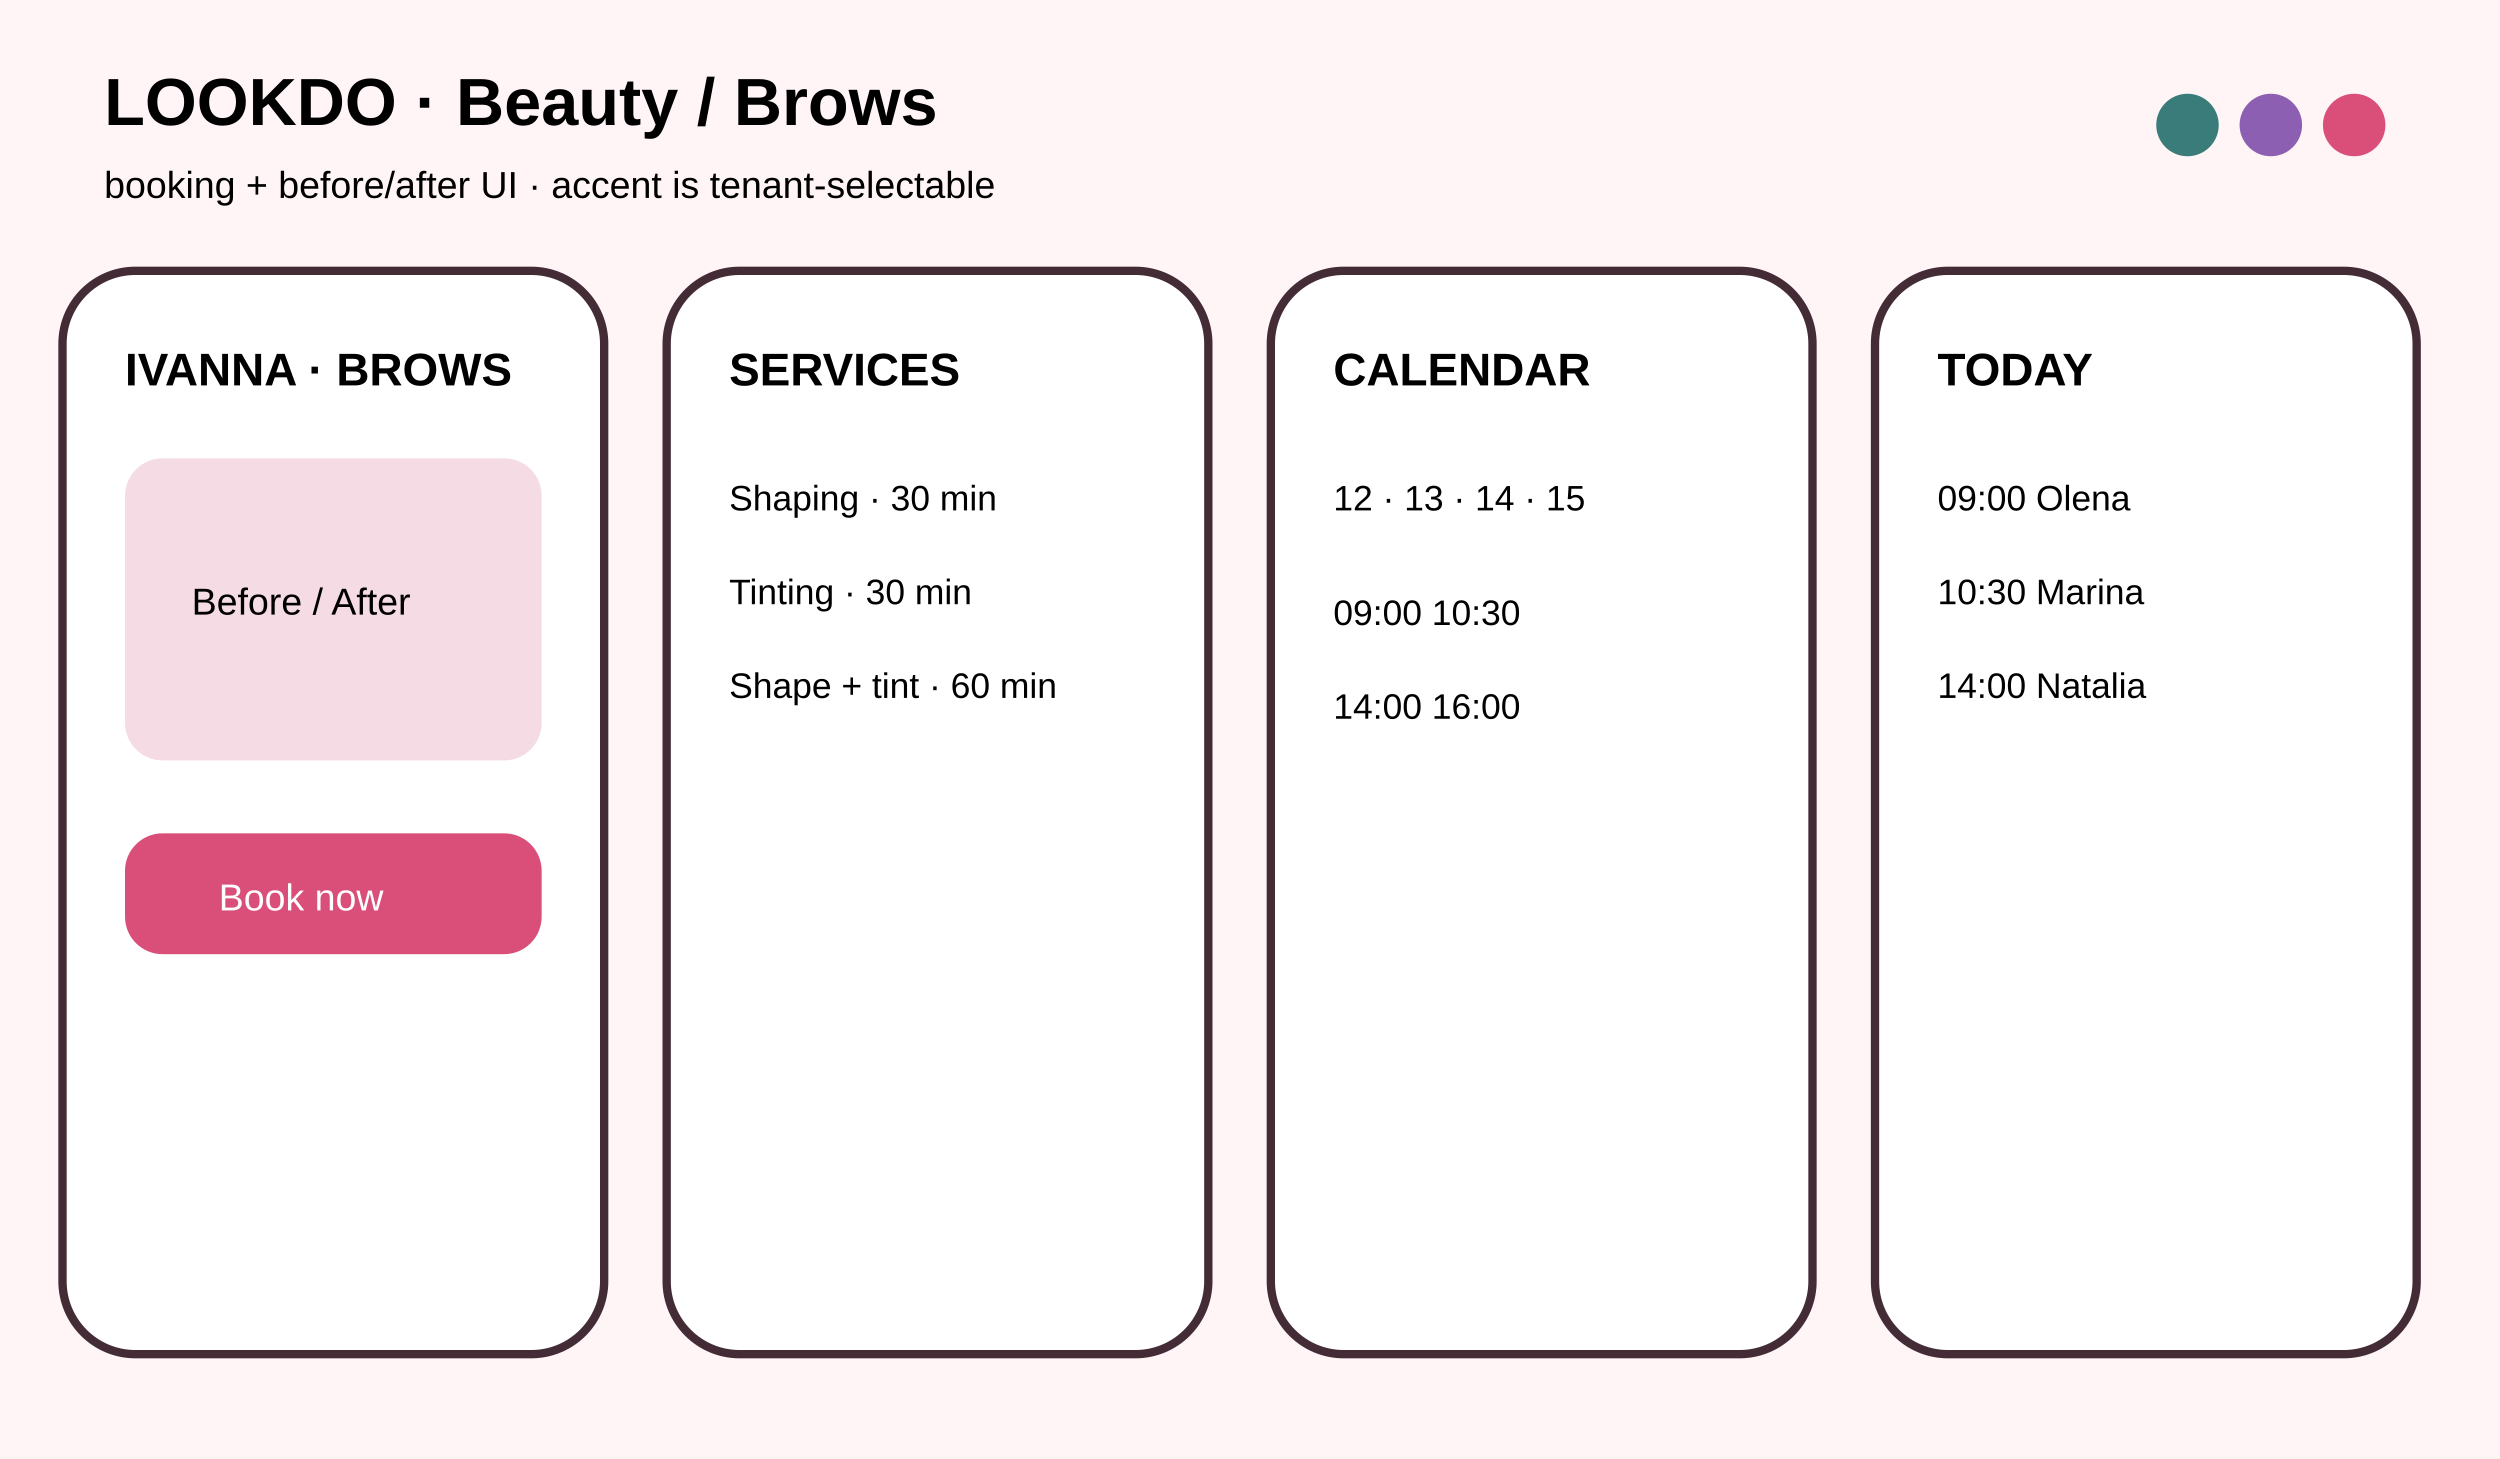
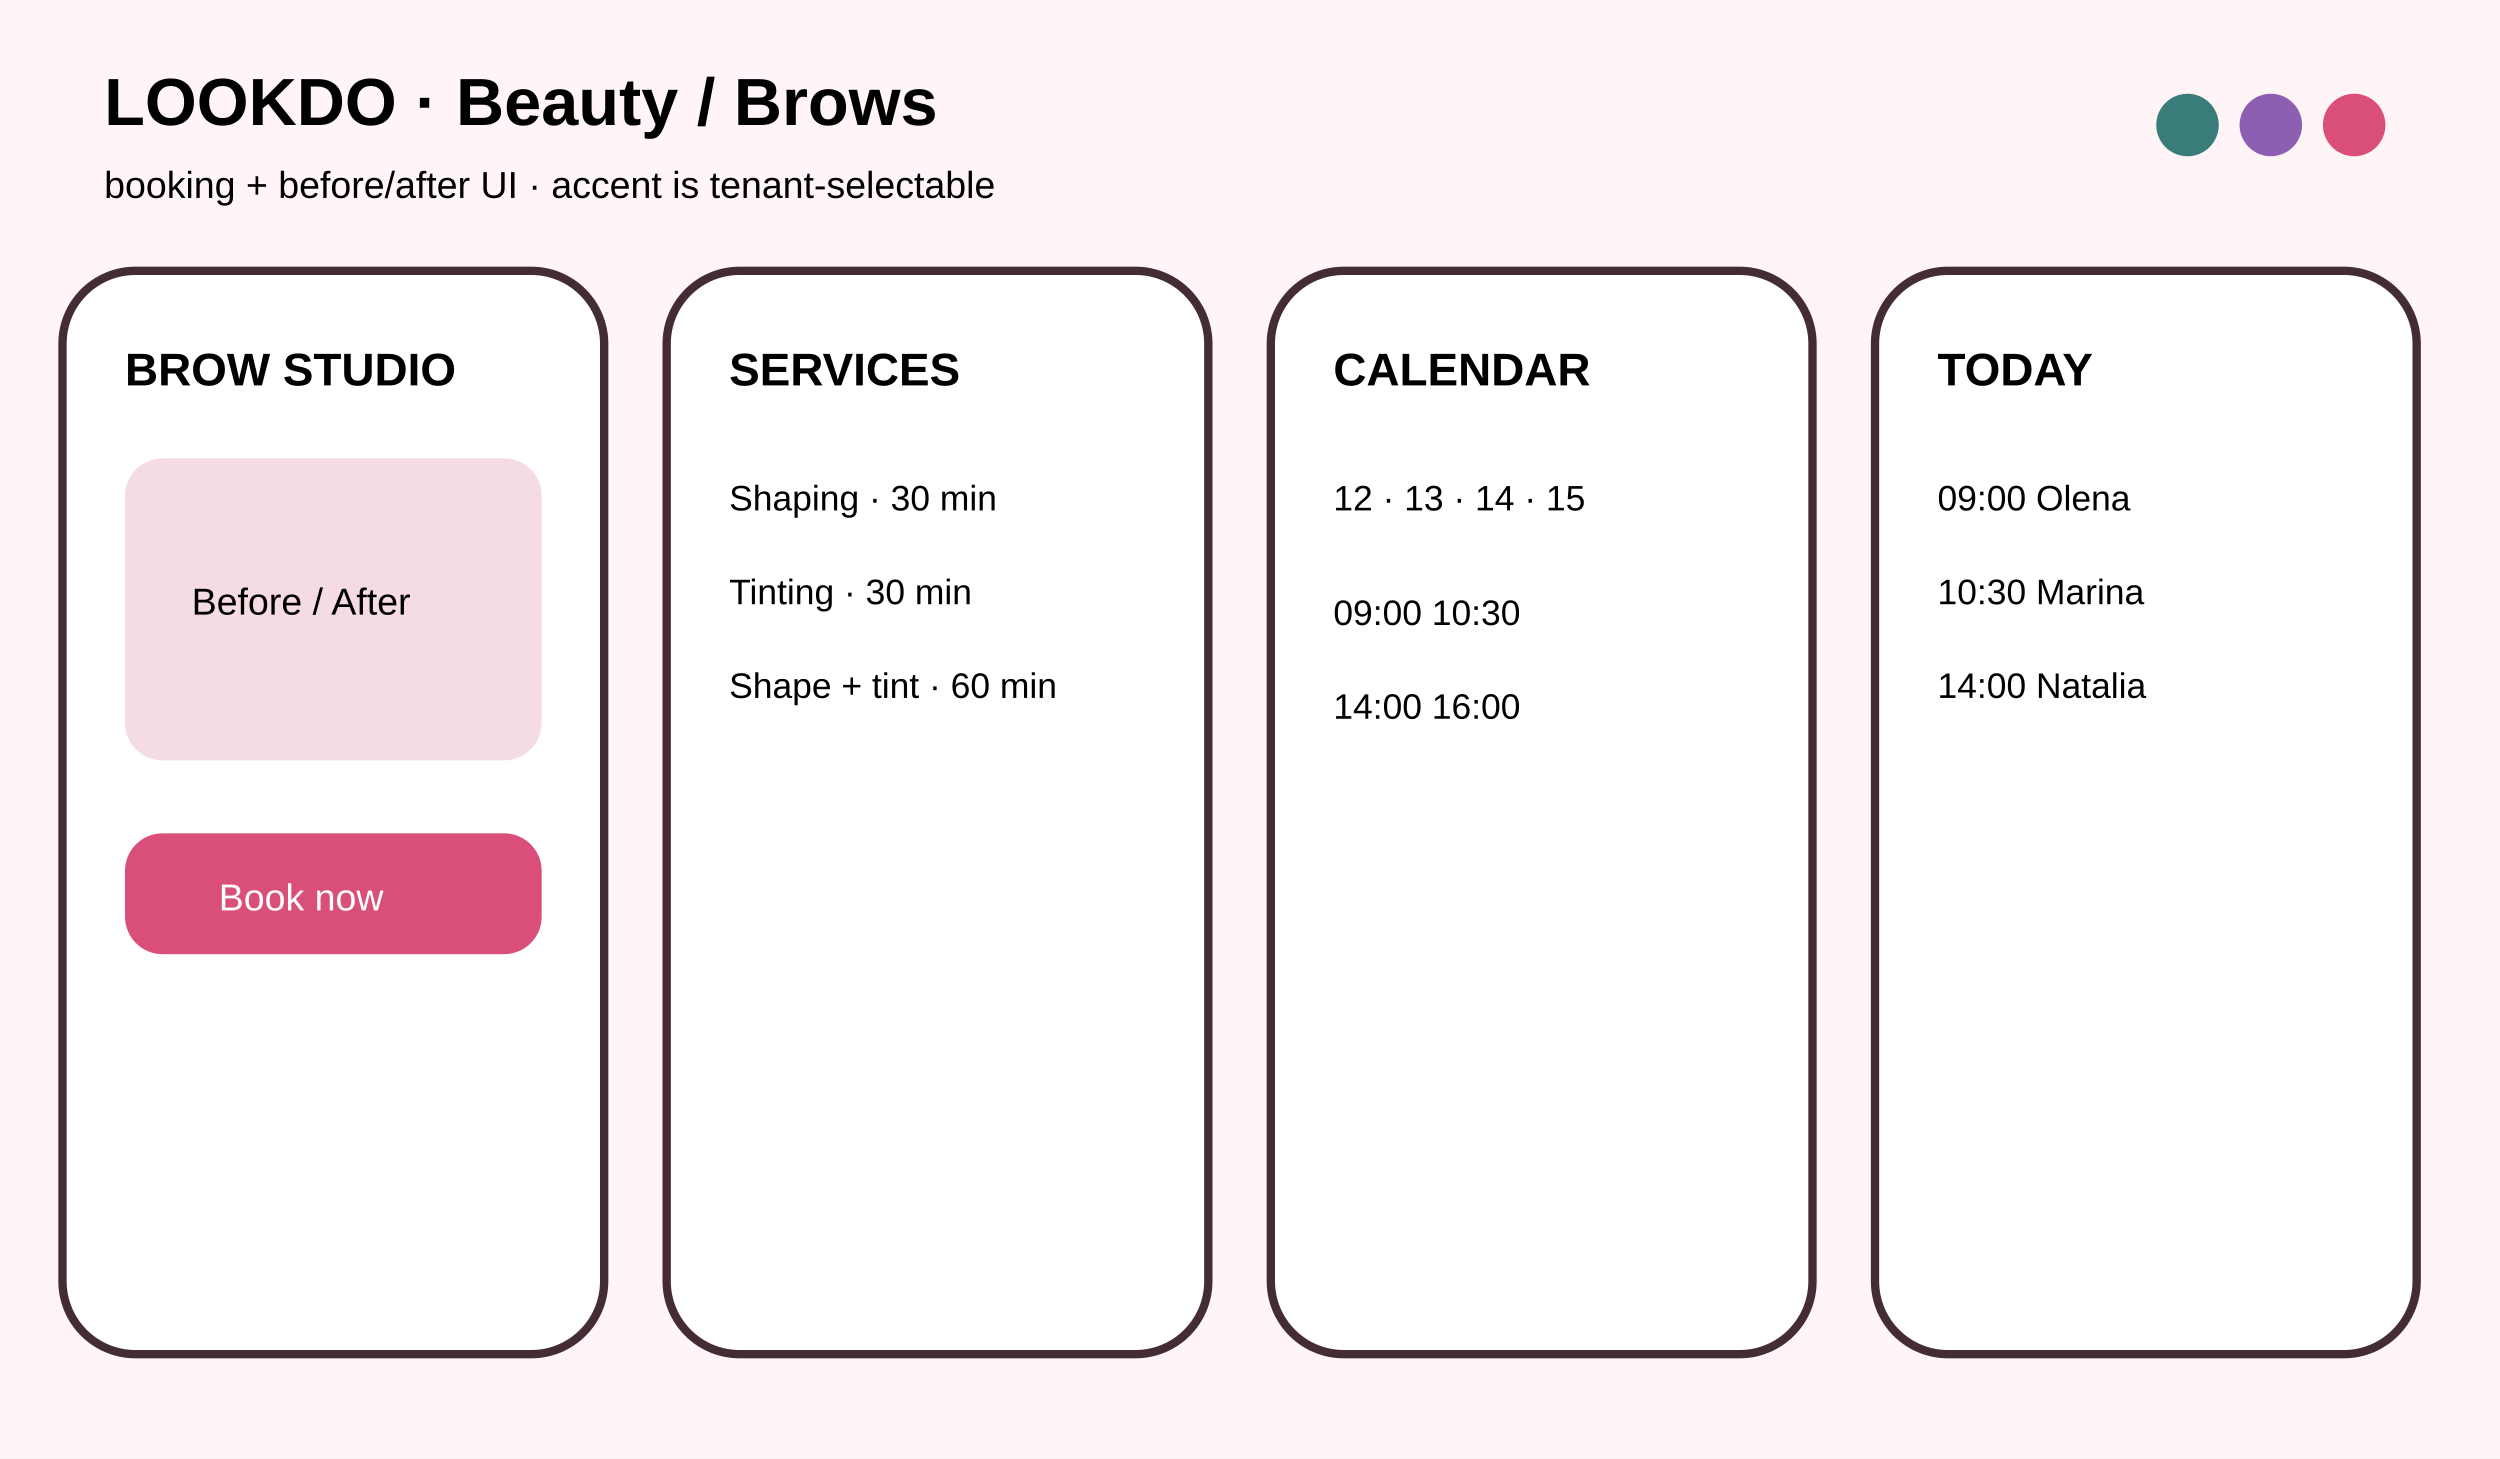
<svg xmlns="http://www.w3.org/2000/svg" width="1200" height="700">
  <rect width="1200" height="700" fill="#fff5f7" />
  <text x="50" y="60" font-family="Arial" font-size="32" font-weight="700">LOOKDO · Beauty / Brows</text>
  <text x="50" y="95" font-family="Arial" font-size="18">booking + before/after UI · accent is tenant-selectable</text>
  <g fill="white" stroke="#432c35" stroke-width="4">
    <rect x="30" y="130" width="260" height="520" rx="35" />
    <rect x="320" y="130" width="260" height="520" rx="35" />
    <rect x="610" y="130" width="260" height="520" rx="35" />
    <rect x="900" y="130" width="260" height="520" rx="35" />
  </g>
  <g font-family="Arial">
-     <text x="60" y="185" font-size="22" font-weight="700">IVANNA · BROWS</text>
+     <text x="60" y="185" font-size="22" font-weight="700">BROW STUDIO</text>
    <rect x="60" y="220" width="200" height="145" rx="18" fill="#f5dce4" />
    <text x="92" y="295" font-size="18">Before / After</text>
    <rect x="60" y="400" width="200" height="58" rx="18" fill="#d94f7a" />
    <text x="105" y="437" font-size="18" fill="white">Book now</text>
    <text x="350" y="185" font-size="22" font-weight="700">SERVICES</text>
    <text x="350" y="245" font-size="17">Shaping · 30 min</text>
    <text x="350" y="290" font-size="17">Tinting · 30 min</text>
    <text x="350" y="335" font-size="17">Shape + tint · 60 min</text>
    <text x="640" y="185" font-size="22" font-weight="700">CALENDAR</text>
    <text x="640" y="245" font-size="17">12 · 13 · 14 · 15</text>
    <text x="640" y="300" font-size="17">09:00  10:30</text>
    <text x="640" y="345" font-size="17">14:00  16:00</text>
    <text x="930" y="185" font-size="22" font-weight="700">TODAY</text>
    <text x="930" y="245" font-size="17">09:00 Olena</text>
    <text x="930" y="290" font-size="17">10:30 Marina</text>
    <text x="930" y="335" font-size="17">14:00 Natalia</text>
  </g>
  <circle cx="1130" cy="60" r="15" fill="#d94f7a" />
  <circle cx="1090" cy="60" r="15" fill="#8d5fb2" />
  <circle cx="1050" cy="60" r="15" fill="#397c79" />
</svg>
